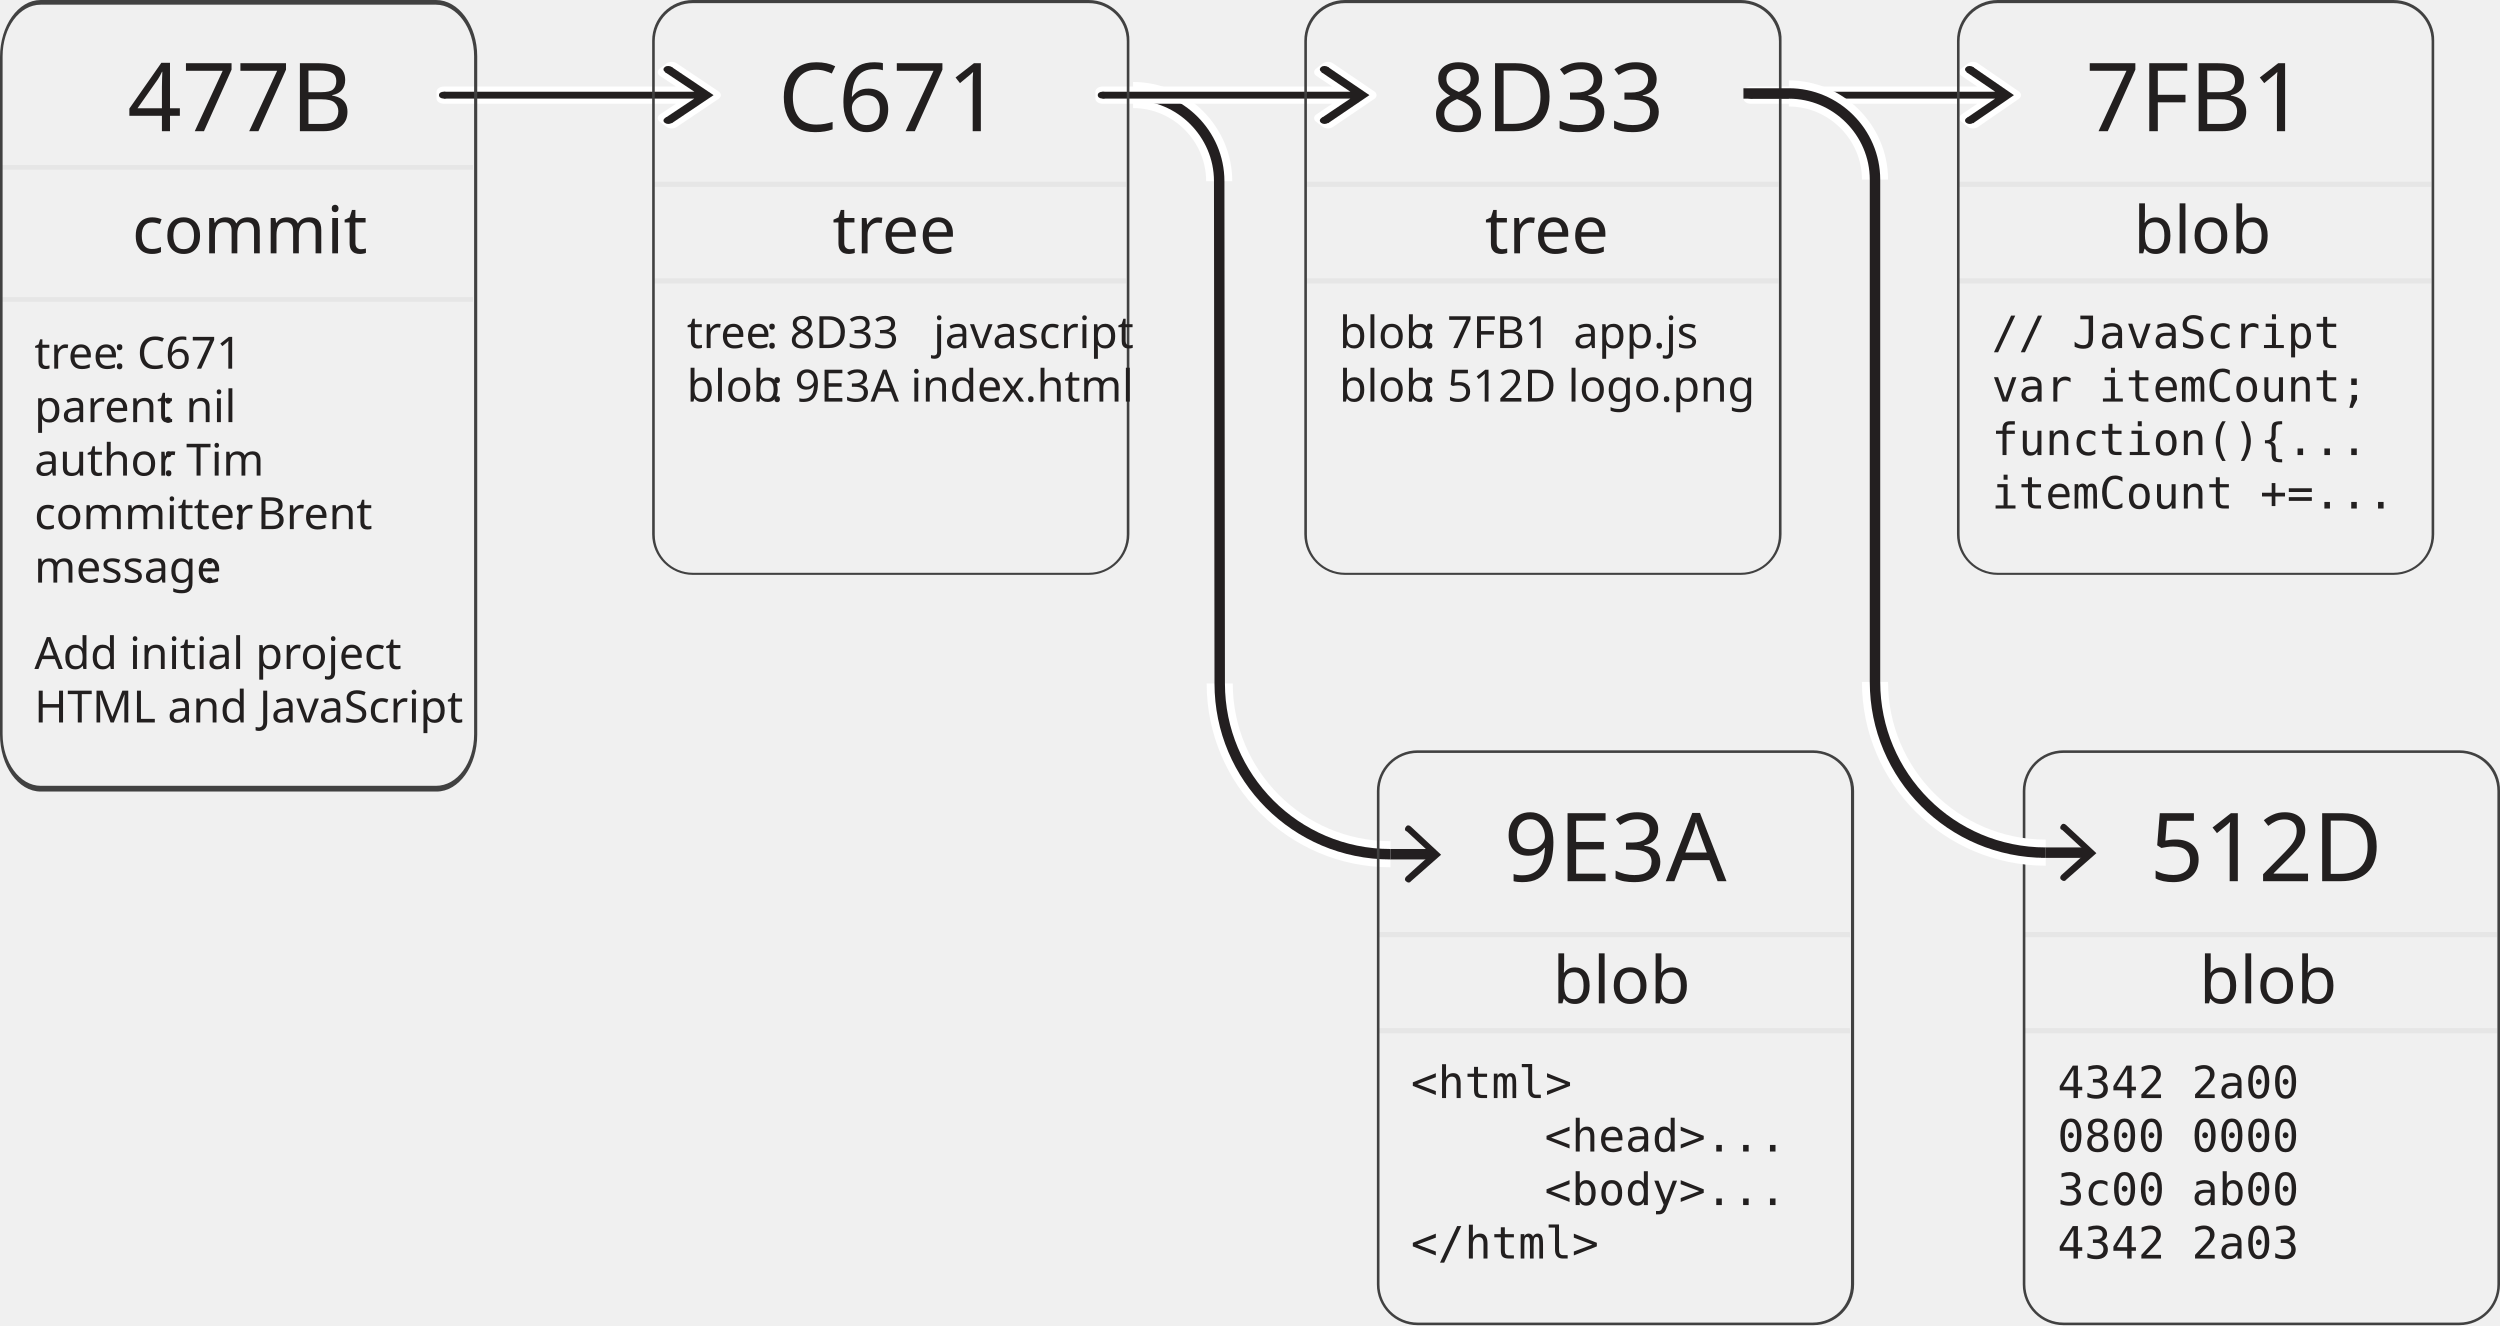
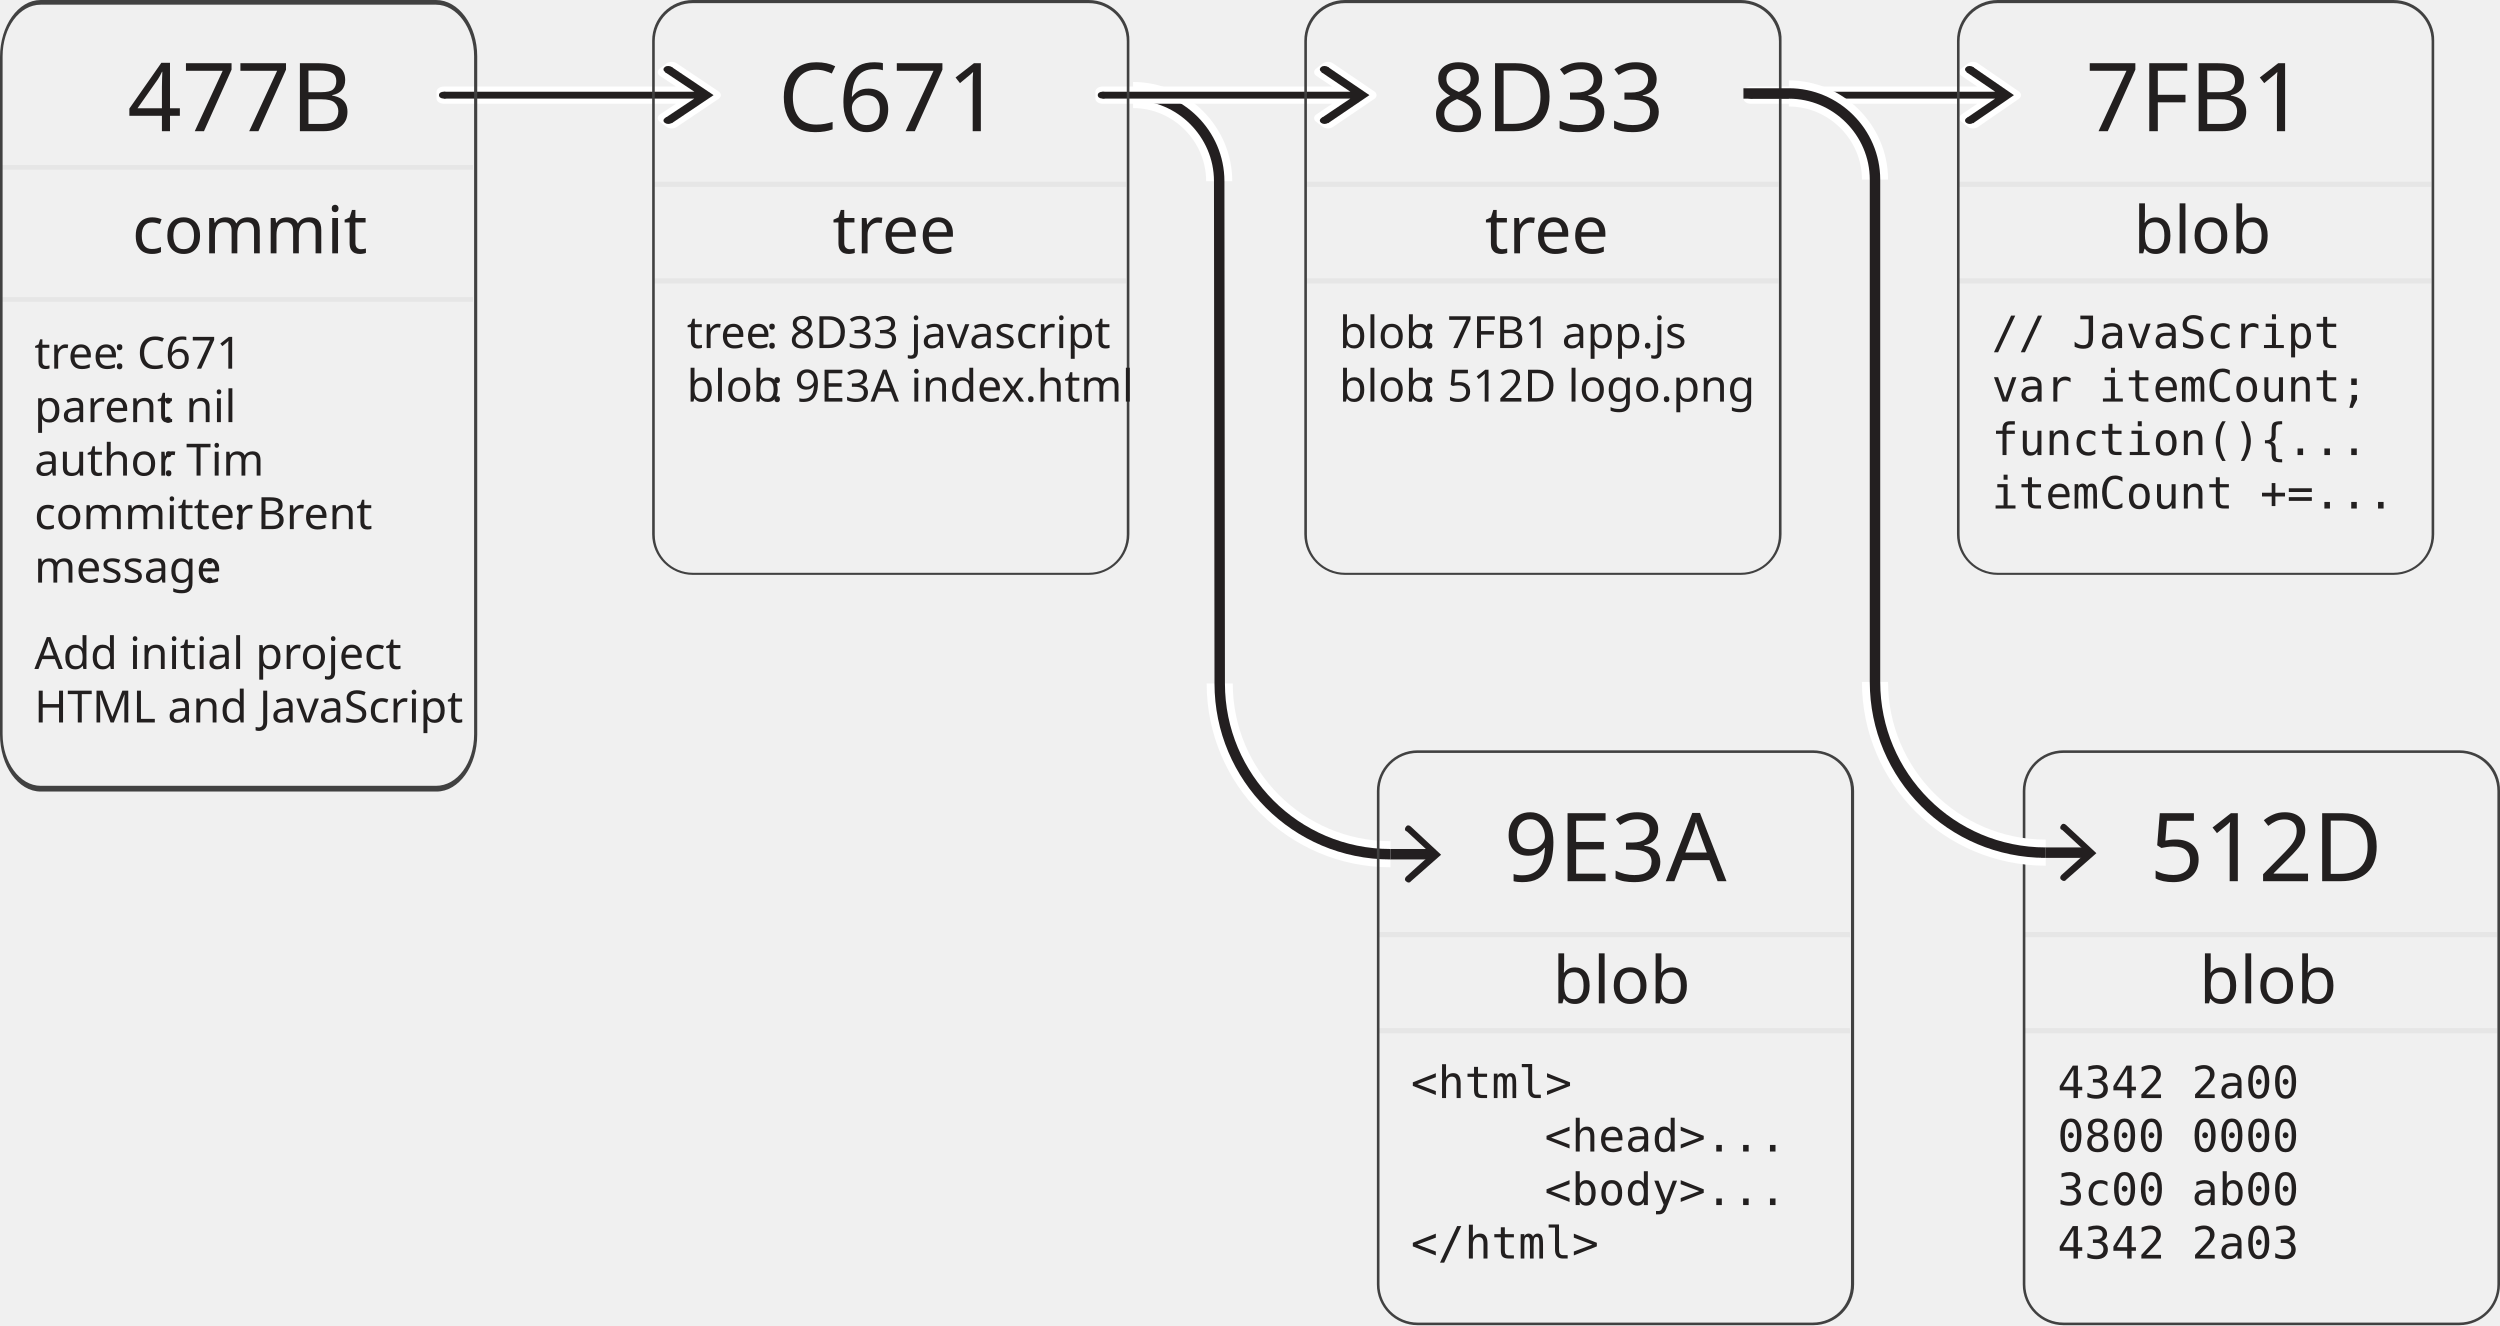
- <svg xmlns="http://www.w3.org/2000/svg" xmlns:xlink="http://www.w3.org/1999/xlink" version="1.1" id="Layer_1" x="0px" y="0px" viewBox="34.9 272.4 478.8 253.8" enable-background="new 34.9 272.4 478.8 253.8" xml:space="preserve">
+ <svg xmlns="http://www.w3.org/2000/svg" xmlns:xlink="http://www.w3.org/1999/xlink" id="Layer_1" x="0" y="0" enable-background="new 34.9 272.4 478.8 253.8" version="1.1" viewBox="34.9 272.4 478.8 253.8" xml:space="preserve">
  <symbol id="Simple_Arrow_2_" viewBox="-29.5 -12 59 24">
    <g>
-       <polygon fill="none" stroke="#FFFFFF" stroke-width="3" stroke-linecap="round" stroke-linejoin="round" stroke-miterlimit="10" points="    19.3,7.7 17.9,6.2 24,0.5 -28,0.5 -28,-1.5 24,-1.5 17.9,-7.2 19.3,-8.7 28,-0.5   " />
-       <polygon fill="#221F1F" points="19.3,7.7 17.9,6.2 24,0.5 -28,0.5 -28,-1.5 24,-1.5 17.9,-7.2 19.3,-8.7 28,-0.5   " />
+       <polygon fill="none" stroke="#FFF" stroke-linecap="round" stroke-linejoin="round" stroke-miterlimit="10" stroke-width="3" points="19.3 7.7 17.9 6.2 24 .5 -28 .5 -28 -1.5 24 -1.5 17.9 -7.2 19.3 -8.7 28 -.5" />
+       <polygon fill="#221F1F" points="19.3 7.7 17.9 6.2 24 .5 -28 .5 -28 -1.5 24 -1.5 17.9 -7.2 19.3 -8.7 28 -.5" />
    </g>
    <path fill="#221F1F" d="M-27-0.5c0-0.6-0.4-1-1-1s-1,0.4-1,1s0.4,1,1,1S-27,0.1-27-0.5z" />
    <path fill="#221F1F" d="M19.3,7.7c0.4-0.4,0.4-1,0-1.4s-1-0.4-1.4,0s-0.4,1,0,1.4C18.2,8.1,18.9,8.1,19.3,7.7z" />
    <path fill="#221F1F" d="M19.3-7.2c0.4-0.4,0.4-1,0-1.4s-1-0.4-1.4,0s-0.4,1,0,1.4S18.9-6.8,19.3-7.2z" />
-     <line display="none" fill="none" stroke="#ED358C" stroke-miterlimit="10" x1="-18.5" y1="12" x2="-18.5" y2="-12" />
-     <line display="none" fill="none" stroke="#ED358C" stroke-miterlimit="10" x1="10.2" y1="12" x2="10.2" y2="-12" />
+     <line x1="-18.5" x2="-18.5" y1="12" y2="-12" fill="none" stroke="#ED358C" stroke-miterlimit="10" display="none" />
+     <line x1="10.2" x2="10.2" y1="12" y2="-12" fill="none" stroke="#ED358C" stroke-miterlimit="10" display="none" />
  </symbol>
  <g id="Simple_Arrow_1_">
-     <line display="none" fill="none" stroke="#ED358C" stroke-miterlimit="10" x1="293.7" y1="494.8" x2="293.7" y2="510.6" />
-     <line display="none" fill="none" stroke="#ED358C" stroke-miterlimit="10" x1="312.6" y1="494.8" x2="312.6" y2="510.6" />
+     <line x1="293.7" x2="293.7" y1="494.8" y2="510.6" fill="none" stroke="#ED358C" stroke-miterlimit="10" display="none" />
+     <line x1="312.6" x2="312.6" y1="494.8" y2="510.6" fill="none" stroke="#ED358C" stroke-miterlimit="10" display="none" />
  </g>
-   <g id="Simple_Arrow" opacity="0.2">
-     <path display="none" fill="none" stroke="#ED358C" stroke-miterlimit="10" d="M259.3,540c0,0,0.6,1,1.5,2.5c1.7,2.6,4.3,6.7,5.8,9   c0.7,1.1,1.2,1.9,1.2,1.9" />
-     <path display="none" fill="none" stroke="#ED358C" stroke-miterlimit="10" d="M444.6,422.6c0,0,0.6,1,1.5,2.5   c1.7,2.6,4.3,6.7,5.8,9c0.7,1.1,1.2,1.9,1.2,1.9" />
+   <g id="Simple_Arrow" opacity=".2">
+     <path fill="none" stroke="#ED358C" stroke-miterlimit="10" d="M259.3,540c0,0,0.6,1,1.5,2.5c1.7,2.6,4.3,6.7,5.8,9 c0.7,1.1,1.2,1.9,1.2,1.9" display="none" />
+     <path fill="none" stroke="#ED358C" stroke-miterlimit="10" d="M444.6,422.6c0,0,0.6,1,1.5,2.5 c1.7,2.6,4.3,6.7,5.8,9c0.7,1.1,1.2,1.9,1.2,1.9" display="none" />
  </g>
  <g display="none">
-     <text transform="matrix(1 0 0 1 72.0566 500.1641)" display="inline" fill="#221F1F" font-family="'ApexNew-Book'" font-size="8.536">placeholder</text>
-     <circle display="inline" fill="#B93226" stroke="#FFFFFF" stroke-width="2" stroke-miterlimit="10" cx="66.8" cy="497.4" r="2.5" />
+     <text fill="#221F1F" display="inline" font-family="'ApexNew-Book'" font-size="8.536" transform="matrix(1 0 0 1 72.0566 500.1641)">placeholder</text>
+     <circle cx="66.8" cy="497.4" r="2.5" fill="#B93226" stroke="#FFF" stroke-miterlimit="10" stroke-width="2" display="inline" />
  </g>
  <g display="none">
-     <text transform="matrix(1 0 0 1 72.0566 500.1641)" display="inline" fill="#221F1F" font-family="'ApexNew-Book'" font-size="8.536">placeholder</text>
-     <circle display="inline" fill="#B93226" stroke="#FFFFFF" stroke-width="2" stroke-miterlimit="10" cx="66.8" cy="497.4" r="2.5" />
+     <text fill="#221F1F" display="inline" font-family="'ApexNew-Book'" font-size="8.536" transform="matrix(1 0 0 1 72.0566 500.1641)">placeholder</text>
+     <circle cx="66.8" cy="497.4" r="2.5" fill="#B93226" stroke="#FFF" stroke-miterlimit="10" stroke-width="2" display="inline" />
  </g>
-   <path fill="none" stroke="#FFFFFF" stroke-width="5" stroke-miterlimit="10" d="M301.2,436c-18.1,0-32.7-14.7-32.7-32.7" />
-   <path fill="none" stroke="#FFFFFF" stroke-width="5" stroke-miterlimit="10" d="M251.9,290.6c9,0,16.5,7.4,16.5,16.5" />
-   <path fill="none" stroke="#231F20" stroke-width="2" stroke-miterlimit="10" d="M251.9,290.6c9,0,16.5,7.4,16.5,16.5l0.1,96.2  c0,18,14.6,32.7,32.7,32.7" />
-   <use xlink:href="#Simple_Arrow_2_" width="59" height="24" id="XMLID_2_" x="-29.5" y="-12" transform="matrix(0.9227 0 0 -0.6571 145.7311 290.2926)" overflow="visible" />
-   <use xlink:href="#Simple_Arrow_2_" width="59" height="24" id="XMLID_8_" x="-29.5" y="-12" transform="matrix(0.9127 0 0 -0.6571 271.6133 290.2926)" overflow="visible" />
-   <use xlink:href="#Simple_Arrow_2_" width="59" height="24" id="XMLID_9_" x="-29.5" y="-12" transform="matrix(0.9006 0 0 -0.6571 395.3942 290.2926)" overflow="visible" />
+   <path fill="none" stroke="#FFF" stroke-miterlimit="10" stroke-width="5" d="M301.2,436c-18.1,0-32.7-14.7-32.7-32.7" />
+   <path fill="none" stroke="#FFF" stroke-miterlimit="10" stroke-width="5" d="M251.9,290.6c9,0,16.5,7.4,16.5,16.5" />
+   <path fill="none" stroke="#231F20" stroke-miterlimit="10" stroke-width="2" d="M251.9,290.6c9,0,16.5,7.4,16.5,16.5l0.1,96.2 c0,18,14.6,32.7,32.7,32.7" />
+   <use id="XMLID_2_" width="59" height="24" x="-29.5" y="-12" overflow="visible" transform="matrix(0.9227 0 0 -0.6571 145.7311 290.2926)" xlink:href="#Simple_Arrow_2_" />
+   <use id="XMLID_8_" width="59" height="24" x="-29.5" y="-12" overflow="visible" transform="matrix(0.9127 0 0 -0.6571 271.6133 290.2926)" xlink:href="#Simple_Arrow_2_" />
+   <use id="XMLID_9_" width="59" height="24" x="-29.5" y="-12" overflow="visible" transform="matrix(0.9006 0 0 -0.6571 395.3942 290.2926)" xlink:href="#Simple_Arrow_2_" />
  <g>
-     <rect x="35" y="304" fill="#E6E6E6" width="90.5" height="0.9" />
+     <rect width="90.5" height=".9" x="35" y="304" fill="#E6E6E6" />
  </g>
  <g>
-     <rect x="35" y="329.3" fill="#E6E6E6" width="90.5" height="0.9" />
+     <rect width="90.5" height=".9" x="35" y="329.3" fill="#E6E6E6" />
  </g>
-   <path fill="#414141" d="M118.4,273.3c4,0,7.3,4.5,7.3,9.9V413c0,5.5-3.2,9.9-7.3,9.9H42.7c-4,0-7.3-4.5-7.3-9.9V283.2  c0-5.5,3.2-9.9,7.3-9.9H118.4 M118.4,272.4H42.7c-4.3,0-7.8,4.9-7.8,10.9v129.8c0,6,3.5,10.9,7.8,10.9h75.8c4.3,0,7.8-4.9,7.8-10.9  V283.2C126.3,277.2,122.7,272.4,118.4,272.4L118.4,272.4z" />
-   <text transform="matrix(1 0 0 1 59.2856 297.5254)" fill="#221F1F" font-family="'HelveticaNeue-Light'" font-size="18.231">477B</text>
-   <text transform="matrix(1 0 0 1 41.4873 343.0078)" fill="#221F1F" font-family="'ApexNew-Bold'" font-size="8.536">tree</text>
-   <text transform="matrix(1 0 0 1 56.6646 343.0078)" fill="#221F1F" font-family="'ApexNew-Book'" font-size="8.536">: C671</text>
-   <text transform="matrix(1 0 0 1 41.4873 353.251)" fill="#221F1F" font-family="'ApexNew-Bold'" font-size="8.536">parent</text>
-   <text transform="matrix(1 0 0 1 65.9507 353.251)" fill="#221F1F" font-family="'ApexNew-Book'" font-size="8.536">: nil</text>
-   <text transform="matrix(1 0 0 1 41.4873 363.4932)" fill="#221F1F" font-family="'ApexNew-Bold'" font-size="8.536">author</text>
-   <text transform="matrix(1 0 0 1 66.0527 363.4932)" fill="#221F1F" font-family="'ApexNew-Book'" font-size="8.536">: Tim</text>
-   <text transform="matrix(1 0 0 1 41.4873 373.7363)" fill="#221F1F" font-family="'ApexNew-Bold'" font-size="8.536">committer</text>
-   <text transform="matrix(1 0 0 1 79.6416 373.7363)" fill="#221F1F" font-family="'ApexNew-Book'" font-size="8.536">: Brent</text>
-   <text transform="matrix(1 0 0 1 41.4873 383.9795)" fill="#221F1F" font-family="'ApexNew-Bold'" font-size="8.536">message</text>
-   <text transform="matrix(1 0 0 1 73.9141 383.9795)" fill="#221F1F" font-family="'ApexNew-Book'" font-size="8.536">: </text>
-   <text transform="matrix(1 0 0 1 41.4873 400.5225)" fill="#221F1F" font-family="'ApexNew-Book'" font-size="8.536">Add initial project</text>
-   <text transform="matrix(1 0 0 1 41.4873 410.7646)" fill="#221F1F" font-family="'ApexNew-Book'" font-size="8.536">HTML and JavaScript</text>
-   <text transform="matrix(1 0 0 1 60.2114 320.9141)" fill="#221F1F" font-family="'ApexNew-Bold'" font-size="12.602">commit</text>
-   <line fill="none" stroke="#E6E6E6" stroke-miterlimit="10" x1="250.6" y1="307.7" x2="160" y2="307.7" />
-   <line fill="none" stroke="#E6E6E6" stroke-miterlimit="10" x1="250.6" y1="326.2" x2="160" y2="326.2" />
-   <path fill="#414141" d="M243.4,273c4,0,7.3,3.2,7.3,7.3v94.5c0,4-3.2,7.3-7.3,7.3h-75.8c-4,0-7.3-3.2-7.3-7.3v-94.5  c0-4,3.2-7.3,7.3-7.3H243.4 M243.4,272.4h-75.8c-4.3,0-7.8,3.5-7.8,7.8v94.5c0,4.3,3.5,7.8,7.8,7.8h75.8c4.3,0,7.8-3.5,7.8-7.8  v-94.5C251.3,276,247.7,272.4,243.4,272.4L243.4,272.4z" />
-   <text transform="matrix(1 0 0 1 183.9057 297.5254)" fill="#221F1F" font-family="'HelveticaNeue-Light'" font-size="18.231">C671</text>
-   <text transform="matrix(1 0 0 1 166.4453 339.0664)" fill="#221F1F" font-family="'ApexNew-Bold'" font-size="8.536">tree</text>
-   <text transform="matrix(1 0 0 1 181.6216 339.0664)" fill="#221F1F" font-family="'ApexNew-Book'" font-size="8.536">: 8D33   javascript</text>
-   <text transform="matrix(1 0 0 1 166.4453 349.3086)" fill="#221F1F" font-family="'ApexNew-Bold'" font-size="8.536">blob</text>
-   <text transform="matrix(1 0 0 1 182.6025 349.3086)" fill="#221F1F" font-family="'ApexNew-Book'" font-size="8.536">: 9E3A index.html</text>
-   <text transform="matrix(1 0 0 1 194.3242 320.9141)" fill="#221F1F" font-family="'ApexNew-Bold'" font-size="12.602">tree</text>
-   <line fill="none" stroke="#E6E6E6" stroke-miterlimit="10" x1="375.5" y1="307.7" x2="285" y2="307.7" />
-   <line fill="none" stroke="#E6E6E6" stroke-miterlimit="10" x1="375.5" y1="326.2" x2="285" y2="326.2" />
-   <path fill="#414141" d="M368.3,273c4,0,7.3,3.2,7.3,7.3v94.5c0,4-3.2,7.3-7.3,7.3h-75.8c-4,0-7.3-3.2-7.3-7.3v-94.5  c0-4,3.2-7.3,7.3-7.3H368.3 M368.3,272.4h-75.8c-4.3,0-7.8,3.5-7.8,7.8v94.5c0,4.3,3.5,7.8,7.8,7.8h75.8c4.3,0,7.8-3.5,7.8-7.8  v-94.5C376.3,276,372.6,272.4,368.3,272.4L368.3,272.4z" />
-   <text transform="matrix(1 0 0 1 309.0361 297.5254)" fill="#221F1F" font-family="'HelveticaNeue-Light'" font-size="18.231">8D33</text>
-   <text transform="matrix(1 0 0 1 291.4023 339.0664)" fill="#221F1F" font-family="'ApexNew-Bold'" font-size="8.536">blob</text>
-   <text transform="matrix(1 0 0 1 307.5605 339.0664)" fill="#221F1F" font-family="'ApexNew-Book'" font-size="8.536">: 7FB1  app.js</text>
-   <text transform="matrix(1 0 0 1 291.4023 349.3086)" fill="#221F1F" font-family="'ApexNew-Bold'" font-size="8.536">blob</text>
-   <text transform="matrix(1 0 0 1 307.5605 349.3086)" fill="#221F1F" font-family="'ApexNew-Book'" font-size="8.536">: 512D logo.png</text>
-   <text transform="matrix(1 0 0 1 319.2812 320.9141)" fill="#221F1F" font-family="'ApexNew-Bold'" font-size="12.602">tree</text>
+   <path fill="#414141" d="M118.4,273.3c4,0,7.3,4.5,7.3,9.9V413c0,5.5-3.2,9.9-7.3,9.9H42.7c-4,0-7.3-4.5-7.3-9.9V283.2 c0-5.5,3.2-9.9,7.3-9.9H118.4 M118.4,272.4H42.7c-4.3,0-7.8,4.9-7.8,10.9v129.8c0,6,3.5,10.9,7.8,10.9h75.8c4.3,0,7.8-4.9,7.8-10.9 V283.2C126.3,277.2,122.7,272.4,118.4,272.4L118.4,272.4z" />
+   <text fill="#221F1F" font-family="'HelveticaNeue-Light'" font-size="18.231" transform="matrix(1 0 0 1 59.2856 297.5254)">477B</text>
+   <text fill="#221F1F" font-family="'ApexNew-Bold'" font-size="8.536" transform="matrix(1 0 0 1 41.4873 343.0078)">tree</text>
+   <text fill="#221F1F" font-family="'ApexNew-Book'" font-size="8.536" transform="matrix(1 0 0 1 56.6646 343.0078)">: C671</text>
+   <text fill="#221F1F" font-family="'ApexNew-Bold'" font-size="8.536" transform="matrix(1 0 0 1 41.4873 353.251)">parent</text>
+   <text fill="#221F1F" font-family="'ApexNew-Book'" font-size="8.536" transform="matrix(1 0 0 1 65.9507 353.251)">: nil</text>
+   <text fill="#221F1F" font-family="'ApexNew-Bold'" font-size="8.536" transform="matrix(1 0 0 1 41.4873 363.4932)">author</text>
+   <text fill="#221F1F" font-family="'ApexNew-Book'" font-size="8.536" transform="matrix(1 0 0 1 66.0527 363.4932)">: Tim</text>
+   <text fill="#221F1F" font-family="'ApexNew-Bold'" font-size="8.536" transform="matrix(1 0 0 1 41.4873 373.7363)">committer</text>
+   <text fill="#221F1F" font-family="'ApexNew-Book'" font-size="8.536" transform="matrix(1 0 0 1 79.6416 373.7363)">: Brent</text>
+   <text fill="#221F1F" font-family="'ApexNew-Bold'" font-size="8.536" transform="matrix(1 0 0 1 41.4873 383.9795)">message</text>
+   <text fill="#221F1F" font-family="'ApexNew-Book'" font-size="8.536" transform="matrix(1 0 0 1 73.9141 383.9795)">:</text>
+   <text fill="#221F1F" font-family="'ApexNew-Book'" font-size="8.536" transform="matrix(1 0 0 1 41.4873 400.5225)">Add initial project</text>
+   <text fill="#221F1F" font-family="'ApexNew-Book'" font-size="8.536" transform="matrix(1 0 0 1 41.4873 410.7646)">HTML and JavaScript</text>
+   <text fill="#221F1F" font-family="'ApexNew-Bold'" font-size="12.602" transform="matrix(1 0 0 1 60.2114 320.9141)">commit</text>
+   <line x1="250.6" x2="160" y1="307.7" y2="307.7" fill="none" stroke="#E6E6E6" stroke-miterlimit="10" />
+   <line x1="250.6" x2="160" y1="326.2" y2="326.2" fill="none" stroke="#E6E6E6" stroke-miterlimit="10" />
+   <path fill="#414141" d="M243.4,273c4,0,7.3,3.2,7.3,7.3v94.5c0,4-3.2,7.3-7.3,7.3h-75.8c-4,0-7.3-3.2-7.3-7.3v-94.5 c0-4,3.2-7.3,7.3-7.3H243.4 M243.4,272.4h-75.8c-4.3,0-7.8,3.5-7.8,7.8v94.5c0,4.3,3.5,7.8,7.8,7.8h75.8c4.3,0,7.8-3.5,7.8-7.8 v-94.5C251.3,276,247.7,272.4,243.4,272.4L243.4,272.4z" />
+   <text fill="#221F1F" font-family="'HelveticaNeue-Light'" font-size="18.231" transform="matrix(1 0 0 1 183.9057 297.5254)">C671</text>
+   <text fill="#221F1F" font-family="'ApexNew-Bold'" font-size="8.536" transform="matrix(1 0 0 1 166.4453 339.0664)">tree</text>
+   <text fill="#221F1F" font-family="'ApexNew-Book'" font-size="8.536" transform="matrix(1 0 0 1 181.6216 339.0664)">: 8D33 javascript</text>
+   <text fill="#221F1F" font-family="'ApexNew-Bold'" font-size="8.536" transform="matrix(1 0 0 1 166.4453 349.3086)">blob</text>
+   <text fill="#221F1F" font-family="'ApexNew-Book'" font-size="8.536" transform="matrix(1 0 0 1 182.6025 349.3086)">: 9E3A index.html</text>
+   <text fill="#221F1F" font-family="'ApexNew-Bold'" font-size="12.602" transform="matrix(1 0 0 1 194.3242 320.9141)">tree</text>
+   <line x1="375.5" x2="285" y1="307.7" y2="307.7" fill="none" stroke="#E6E6E6" stroke-miterlimit="10" />
+   <line x1="375.5" x2="285" y1="326.2" y2="326.2" fill="none" stroke="#E6E6E6" stroke-miterlimit="10" />
+   <path fill="#414141" d="M368.3,273c4,0,7.3,3.2,7.3,7.3v94.5c0,4-3.2,7.3-7.3,7.3h-75.8c-4,0-7.3-3.2-7.3-7.3v-94.5 c0-4,3.2-7.3,7.3-7.3H368.3 M368.3,272.4h-75.8c-4.3,0-7.8,3.5-7.8,7.8v94.5c0,4.3,3.5,7.8,7.8,7.8h75.8c4.3,0,7.8-3.5,7.8-7.8 v-94.5C376.3,276,372.6,272.4,368.3,272.4L368.3,272.4z" />
+   <text fill="#221F1F" font-family="'HelveticaNeue-Light'" font-size="18.231" transform="matrix(1 0 0 1 309.0361 297.5254)">8D33</text>
+   <text fill="#221F1F" font-family="'ApexNew-Bold'" font-size="8.536" transform="matrix(1 0 0 1 291.4023 339.0664)">blob</text>
+   <text fill="#221F1F" font-family="'ApexNew-Book'" font-size="8.536" transform="matrix(1 0 0 1 307.5605 339.0664)">: 7FB1 app.js</text>
+   <text fill="#221F1F" font-family="'ApexNew-Bold'" font-size="8.536" transform="matrix(1 0 0 1 291.4023 349.3086)">blob</text>
+   <text fill="#221F1F" font-family="'ApexNew-Book'" font-size="8.536" transform="matrix(1 0 0 1 307.5605 349.3086)">: 512D logo.png</text>
+   <text fill="#221F1F" font-family="'ApexNew-Bold'" font-size="12.602" transform="matrix(1 0 0 1 319.2812 320.9141)">tree</text>
  <path fill="none" stroke="#221F1F" stroke-miterlimit="10" d="M371.7,487.7" />
  <path fill="none" stroke="#221F1F" stroke-miterlimit="10" d="M371.7,487.7" />
-   <line fill="none" stroke="#E6E6E6" stroke-miterlimit="10" x1="389.2" y1="451.4" x2="298.7" y2="451.4" />
-   <line fill="none" stroke="#E6E6E6" stroke-miterlimit="10" x1="389.2" y1="469.8" x2="298.7" y2="469.8" />
-   <path fill="#414141" d="M382.1,416.6c4,0,7.3,3.2,7.3,7.3v94.5c0,4-3.2,7.3-7.3,7.3h-75.7c-4,0-7.3-3.2-7.3-7.3v-94.5  c0-4,3.2-7.3,7.3-7.3H382.1 M382.1,416.1h-75.7c-4.3,0-7.8,3.5-7.8,7.8v94.5c0,4.3,3.5,7.8,7.8,7.8h75.8c4.3,0,7.8-3.5,7.8-7.8  v-94.5C390,419.6,386.4,416.1,382.1,416.1L382.1,416.1z" />
-   <text transform="matrix(1 0 0 1 322.9238 441.165)" fill="#221F1F" font-family="'HelveticaNeue-Light'" font-size="18.231">9E3A</text>
-   <text transform="matrix(1 0 0 1 305.126 482.7061)" fill="#221F1F" font-family="'AndaleMono'" font-size="8.536">&lt;html&gt;</text>
-   <text transform="matrix(1 0 0 1 305.126 492.9482)" fill="#221F1F" font-family="'AndaleMono'" font-size="8.536" letter-spacing="17"> </text>
-   <text transform="matrix(1 0 0 1 330.7334 492.9482)" fill="#221F1F" font-family="'AndaleMono'" font-size="8.536">&lt;head&gt;...</text>
-   <text transform="matrix(1 0 0 1 305.126 503.1914)" fill="#221F1F" font-family="'AndaleMono'" font-size="8.536" letter-spacing="17"> </text>
-   <text transform="matrix(1 0 0 1 330.7334 503.1914)" fill="#221F1F" font-family="'AndaleMono'" font-size="8.536">&lt;body&gt;...</text>
-   <text transform="matrix(1 0 0 1 305.126 513.4346)" fill="#221F1F" font-family="'AndaleMono'" font-size="8.536">&lt;/html&gt;</text>
-   <text transform="matrix(1 0 0 1 332.2802 464.5547)" fill="#221F1F" font-family="'ApexNew-Bold'" font-size="12.602">blob</text>
+   <line x1="389.2" x2="298.7" y1="451.4" y2="451.4" fill="none" stroke="#E6E6E6" stroke-miterlimit="10" />
+   <line x1="389.2" x2="298.7" y1="469.8" y2="469.8" fill="none" stroke="#E6E6E6" stroke-miterlimit="10" />
+   <path fill="#414141" d="M382.1,416.6c4,0,7.3,3.2,7.3,7.3v94.5c0,4-3.2,7.3-7.3,7.3h-75.7c-4,0-7.3-3.2-7.3-7.3v-94.5 c0-4,3.2-7.3,7.3-7.3H382.1 M382.1,416.1h-75.7c-4.3,0-7.8,3.5-7.8,7.8v94.5c0,4.3,3.5,7.8,7.8,7.8h75.8c4.3,0,7.8-3.5,7.8-7.8 v-94.5C390,419.6,386.4,416.1,382.1,416.1L382.1,416.1z" />
+   <text fill="#221F1F" font-family="'HelveticaNeue-Light'" font-size="18.231" transform="matrix(1 0 0 1 322.9238 441.165)">9E3A</text>
+   <text fill="#221F1F" font-family="'AndaleMono'" font-size="8.536" transform="matrix(1 0 0 1 305.126 482.7061)">&lt;html&gt;</text>
+   <text fill="#221F1F" font-family="'AndaleMono'" font-size="8.536" transform="matrix(1 0 0 1 330.7334 492.9482)">&lt;head&gt;...</text>
+   <text fill="#221F1F" font-family="'AndaleMono'" font-size="8.536" transform="matrix(1 0 0 1 330.7334 503.1914)">&lt;body&gt;...</text>
+   <text fill="#221F1F" font-family="'AndaleMono'" font-size="8.536" transform="matrix(1 0 0 1 305.126 513.4346)">&lt;/html&gt;</text>
+   <text fill="#221F1F" font-family="'ApexNew-Bold'" font-size="12.602" transform="matrix(1 0 0 1 332.2802 464.5547)">blob</text>
  <path fill="none" stroke="#221F1F" stroke-miterlimit="10" d="M398.6,474.8" />
  <path fill="none" stroke="#221F1F" stroke-miterlimit="10" d="M398.6,474.8" />
-   <line fill="none" stroke="#E6E6E6" stroke-miterlimit="10" x1="513.1" y1="451.4" x2="422.5" y2="451.4" />
-   <line fill="none" stroke="#E6E6E6" stroke-miterlimit="10" x1="513.1" y1="469.8" x2="422.5" y2="469.8" />
-   <path fill="#414141" d="M505.9,416.6c4,0,7.3,3.2,7.3,7.3v94.5c0,4-3.2,7.3-7.3,7.3h-75.8c-4,0-7.3-3.2-7.3-7.3v-94.5  c0-4,3.2-7.3,7.3-7.3H505.9 M505.9,416.1h-75.8c-4.3,0-7.8,3.5-7.8,7.8v94.5c0,4.3,3.5,7.8,7.8,7.8h75.8c4.3,0,7.8-3.5,7.8-7.8  v-94.5C513.8,419.6,510.3,416.1,505.9,416.1L505.9,416.1z" />
-   <text transform="matrix(1 0 0 1 446.5908 441.165)" fill="#221F1F" font-family="'HelveticaNeue-Light'" font-size="18.231">512D</text>
-   <text transform="matrix(1 0 0 1 428.956 482.7061)" fill="#221F1F" font-family="'AndaleMono'" font-size="8.536">4342 2a00</text>
-   <text transform="matrix(1 0 0 1 428.956 492.9482)" fill="#221F1F" font-family="'AndaleMono'" font-size="8.536">0800 0000</text>
-   <text transform="matrix(1 0 0 1 428.956 503.1914)" fill="#221F1F" font-family="'AndaleMono'" font-size="8.536">3c00 ab00</text>
-   <text transform="matrix(1 0 0 1 428.956 513.4346)" fill="#221F1F" font-family="'AndaleMono'" font-size="8.536">4342 2a03</text>
-   <text transform="matrix(1 0 0 1 456.1104 464.5547)" fill="#221F1F" font-family="'ApexNew-Bold'" font-size="12.602">blob</text>
+   <line x1="513.1" x2="422.5" y1="451.4" y2="451.4" fill="none" stroke="#E6E6E6" stroke-miterlimit="10" />
+   <line x1="513.1" x2="422.5" y1="469.8" y2="469.8" fill="none" stroke="#E6E6E6" stroke-miterlimit="10" />
+   <path fill="#414141" d="M505.9,416.6c4,0,7.3,3.2,7.3,7.3v94.5c0,4-3.2,7.3-7.3,7.3h-75.8c-4,0-7.3-3.2-7.3-7.3v-94.5 c0-4,3.2-7.3,7.3-7.3H505.9 M505.9,416.1h-75.8c-4.3,0-7.8,3.5-7.8,7.8v94.5c0,4.3,3.5,7.8,7.8,7.8h75.8c4.3,0,7.8-3.5,7.8-7.8 v-94.5C513.8,419.6,510.3,416.1,505.9,416.1L505.9,416.1z" />
+   <text fill="#221F1F" font-family="'HelveticaNeue-Light'" font-size="18.231" transform="matrix(1 0 0 1 446.5908 441.165)">512D</text>
+   <text fill="#221F1F" font-family="'AndaleMono'" font-size="8.536" transform="matrix(1 0 0 1 428.956 482.7061)">4342 2a00</text>
+   <text fill="#221F1F" font-family="'AndaleMono'" font-size="8.536" transform="matrix(1 0 0 1 428.956 492.9482)">0800 0000</text>
+   <text fill="#221F1F" font-family="'AndaleMono'" font-size="8.536" transform="matrix(1 0 0 1 428.956 503.1914)">3c00 ab00</text>
+   <text fill="#221F1F" font-family="'AndaleMono'" font-size="8.536" transform="matrix(1 0 0 1 428.956 513.4346)">4342 2a03</text>
+   <text fill="#221F1F" font-family="'ApexNew-Bold'" font-size="12.602" transform="matrix(1 0 0 1 456.1104 464.5547)">blob</text>
  <path fill="none" stroke="#221F1F" stroke-miterlimit="10" d="M489.9,339.4" />
  <path fill="none" stroke="#221F1F" stroke-miterlimit="10" d="M489.9,339.4" />
-   <line fill="none" stroke="#E6E6E6" stroke-miterlimit="10" x1="500.5" y1="307.7" x2="409.9" y2="307.7" />
-   <line fill="none" stroke="#E6E6E6" stroke-miterlimit="10" x1="500.5" y1="326.2" x2="409.9" y2="326.2" />
-   <path fill="#414141" d="M493.3,273c4,0,7.3,3.2,7.3,7.3v94.5c0,4-3.2,7.3-7.3,7.3h-75.8c-4,0-7.3-3.2-7.3-7.3v-94.5  c0-4,3.2-7.3,7.3-7.3H493.3 M493.3,272.4h-75.8c-4.3,0-7.8,3.5-7.8,7.8v94.5c0,4.3,3.5,7.8,7.8,7.8h75.8c4.3,0,7.8-3.5,7.8-7.8  v-94.5C501.2,276,497.6,272.4,493.3,272.4L493.3,272.4z" />
-   <text transform="matrix(1 0 0 1 434.331 297.5254)" fill="#221F1F" font-family="'HelveticaNeue-Light'" font-size="18.231">7FB1</text>
-   <text transform="matrix(1 0 0 1 416.3604 339.0664)" fill="#221F1F" font-family="'AndaleMono'" font-size="8.536">// JavaScript</text>
-   <text transform="matrix(1 0 0 1 416.3604 349.3086)" fill="#221F1F" font-family="'AndaleMono'" font-size="8.536">var itemCount;</text>
-   <text transform="matrix(1 0 0 1 416.3604 359.5518)" fill="#221F1F" font-family="'AndaleMono'" font-size="8.536">function(){...</text>
-   <text transform="matrix(1 0 0 1 416.3604 369.7939)" fill="#221F1F" font-family="'AndaleMono'" font-size="8.536">itemCount +=...</text>
-   <text transform="matrix(1 0 0 1 443.5146 320.9141)" fill="#221F1F" font-family="'ApexNew-Bold'" font-size="12.602">blob</text>
-   <path fill="#231F20" d="M436.4,435.8l-5.8-5.4c-0.3-0.3-0.7-0.3-0.9,0c-0.3,0.3-0.3,0.7,0,0.9c0,0,0,0,0.1,0l0,0l4,3.7v1.3l-4.1,3.7  c-0.3,0.3-0.3,0.7,0,0.9c0.3,0.3,0.7,0.3,0.9,0l0,0L436.4,435.8z" />
-   <path fill="none" stroke="#FFFFFF" stroke-width="5" stroke-miterlimit="10" d="M426.7,435.7c-18.1,0-32.7-14.7-32.7-32.7" />
-   <path fill="none" stroke="#FFFFFF" stroke-width="5" stroke-miterlimit="10" d="M377.5,290.3c9,0,16.5,7.4,16.5,16.5" />
-   <path fill="none" stroke="#231F20" stroke-width="2" stroke-miterlimit="10" d="M368.8,290.3l8.7,0c9,0,16.5,7.4,16.5,16.5l0,96.2  c0,18,14.6,32.7,32.7,32.7l-0.9,0" />
-   <path fill="none" stroke="#231F20" stroke-width="2" stroke-miterlimit="10" d="M434.9,435.6" />
-   <line fill="none" stroke="#231F20" stroke-width="2" stroke-miterlimit="10" x1="434.2" y1="435.7" x2="426.7" y2="435.7" />
-   <path fill="#231F20" d="M310.9,436.1l-5.8-5.4c-0.3-0.3-0.7-0.3-0.9,0c-0.3,0.3-0.3,0.7,0,0.9c0,0,0,0,0.1,0l0,0l4,3.7v1.3l-4.1,3.7  c-0.3,0.3-0.3,0.7,0,0.9c0.3,0.3,0.7,0.3,0.9,0l0,0L310.9,436.1z" />
-   <line fill="none" stroke="#231F20" stroke-width="2" stroke-miterlimit="10" x1="308.7" y1="436" x2="301.2" y2="436" />
+   <line x1="500.5" x2="409.9" y1="307.7" y2="307.7" fill="none" stroke="#E6E6E6" stroke-miterlimit="10" />
+   <line x1="500.5" x2="409.9" y1="326.2" y2="326.2" fill="none" stroke="#E6E6E6" stroke-miterlimit="10" />
+   <path fill="#414141" d="M493.3,273c4,0,7.3,3.2,7.3,7.3v94.5c0,4-3.2,7.3-7.3,7.3h-75.8c-4,0-7.3-3.2-7.3-7.3v-94.5 c0-4,3.2-7.3,7.3-7.3H493.3 M493.3,272.4h-75.8c-4.3,0-7.8,3.5-7.8,7.8v94.5c0,4.3,3.5,7.8,7.8,7.8h75.8c4.3,0,7.8-3.5,7.8-7.8 v-94.5C501.2,276,497.6,272.4,493.3,272.4L493.3,272.4z" />
+   <text fill="#221F1F" font-family="'HelveticaNeue-Light'" font-size="18.231" transform="matrix(1 0 0 1 434.331 297.5254)">7FB1</text>
+   <text fill="#221F1F" font-family="'AndaleMono'" font-size="8.536" transform="matrix(1 0 0 1 416.3604 339.0664)">// JavaScript</text>
+   <text fill="#221F1F" font-family="'AndaleMono'" font-size="8.536" transform="matrix(1 0 0 1 416.3604 349.3086)">var itemCount;</text>
+   <text fill="#221F1F" font-family="'AndaleMono'" font-size="8.536" transform="matrix(1 0 0 1 416.3604 359.5518)">function(){...</text>
+   <text fill="#221F1F" font-family="'AndaleMono'" font-size="8.536" transform="matrix(1 0 0 1 416.3604 369.7939)">itemCount +=...</text>
+   <text fill="#221F1F" font-family="'ApexNew-Bold'" font-size="12.602" transform="matrix(1 0 0 1 443.5146 320.9141)">blob</text>
+   <path fill="#231F20" d="M436.4,435.8l-5.8-5.4c-0.3-0.3-0.7-0.3-0.9,0c-0.3,0.3-0.3,0.7,0,0.9c0,0,0,0,0.1,0l0,0l4,3.7v1.3l-4.1,3.7 c-0.3,0.3-0.3,0.7,0,0.9c0.3,0.3,0.7,0.3,0.9,0l0,0L436.4,435.8z" />
+   <path fill="none" stroke="#FFF" stroke-miterlimit="10" stroke-width="5" d="M426.7,435.7c-18.1,0-32.7-14.7-32.7-32.7" />
+   <path fill="none" stroke="#FFF" stroke-miterlimit="10" stroke-width="5" d="M377.5,290.3c9,0,16.5,7.4,16.5,16.5" />
+   <path fill="none" stroke="#231F20" stroke-miterlimit="10" stroke-width="2" d="M368.8,290.3l8.7,0c9,0,16.5,7.4,16.5,16.5l0,96.2 c0,18,14.6,32.7,32.7,32.7l-0.9,0" />
+   <path fill="none" stroke="#231F20" stroke-miterlimit="10" stroke-width="2" d="M434.9,435.6" />
+   <line x1="434.2" x2="426.7" y1="435.7" y2="435.7" fill="none" stroke="#231F20" stroke-miterlimit="10" stroke-width="2" />
+   <path fill="#231F20" d="M310.9,436.1l-5.8-5.4c-0.3-0.3-0.7-0.3-0.9,0c-0.3,0.3-0.3,0.7,0,0.9c0,0,0,0,0.1,0l0,0l4,3.7v1.3l-4.1,3.7 c-0.3,0.3-0.3,0.7,0,0.9c0.3,0.3,0.7,0.3,0.9,0l0,0L310.9,436.1z" />
+   <line x1="308.7" x2="301.2" y1="436" y2="436" fill="none" stroke="#231F20" stroke-miterlimit="10" stroke-width="2" />
</svg>
